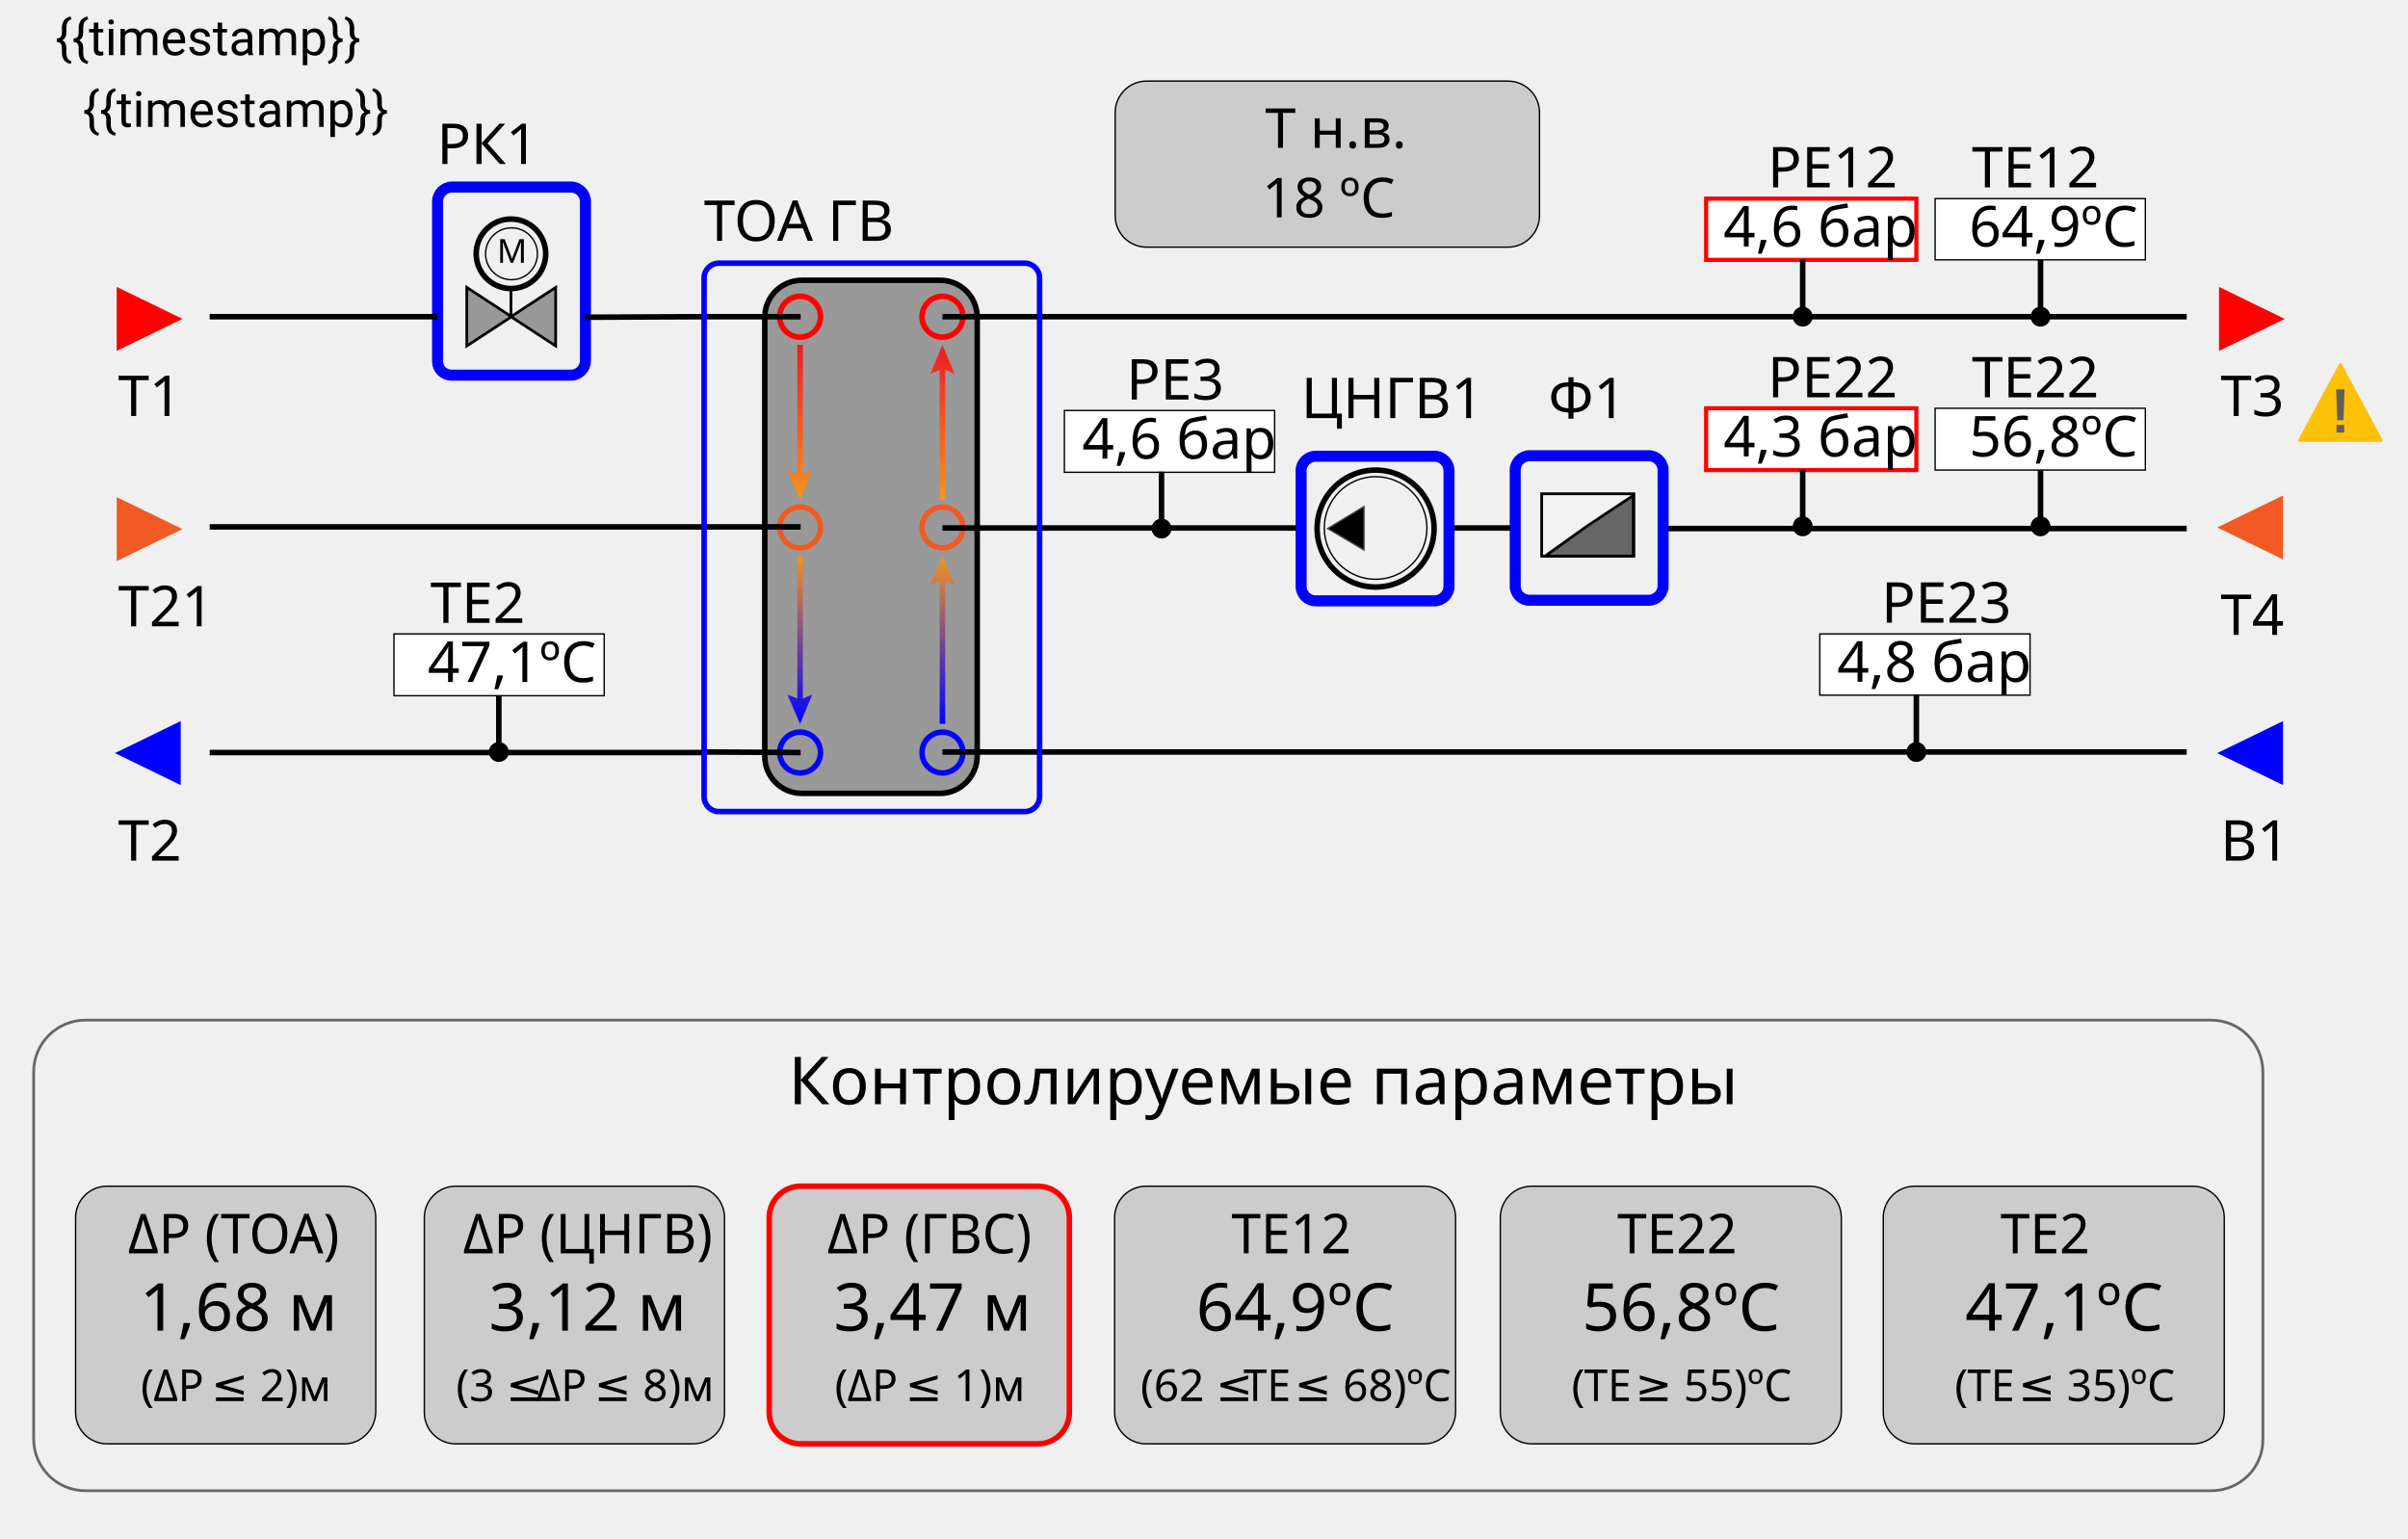
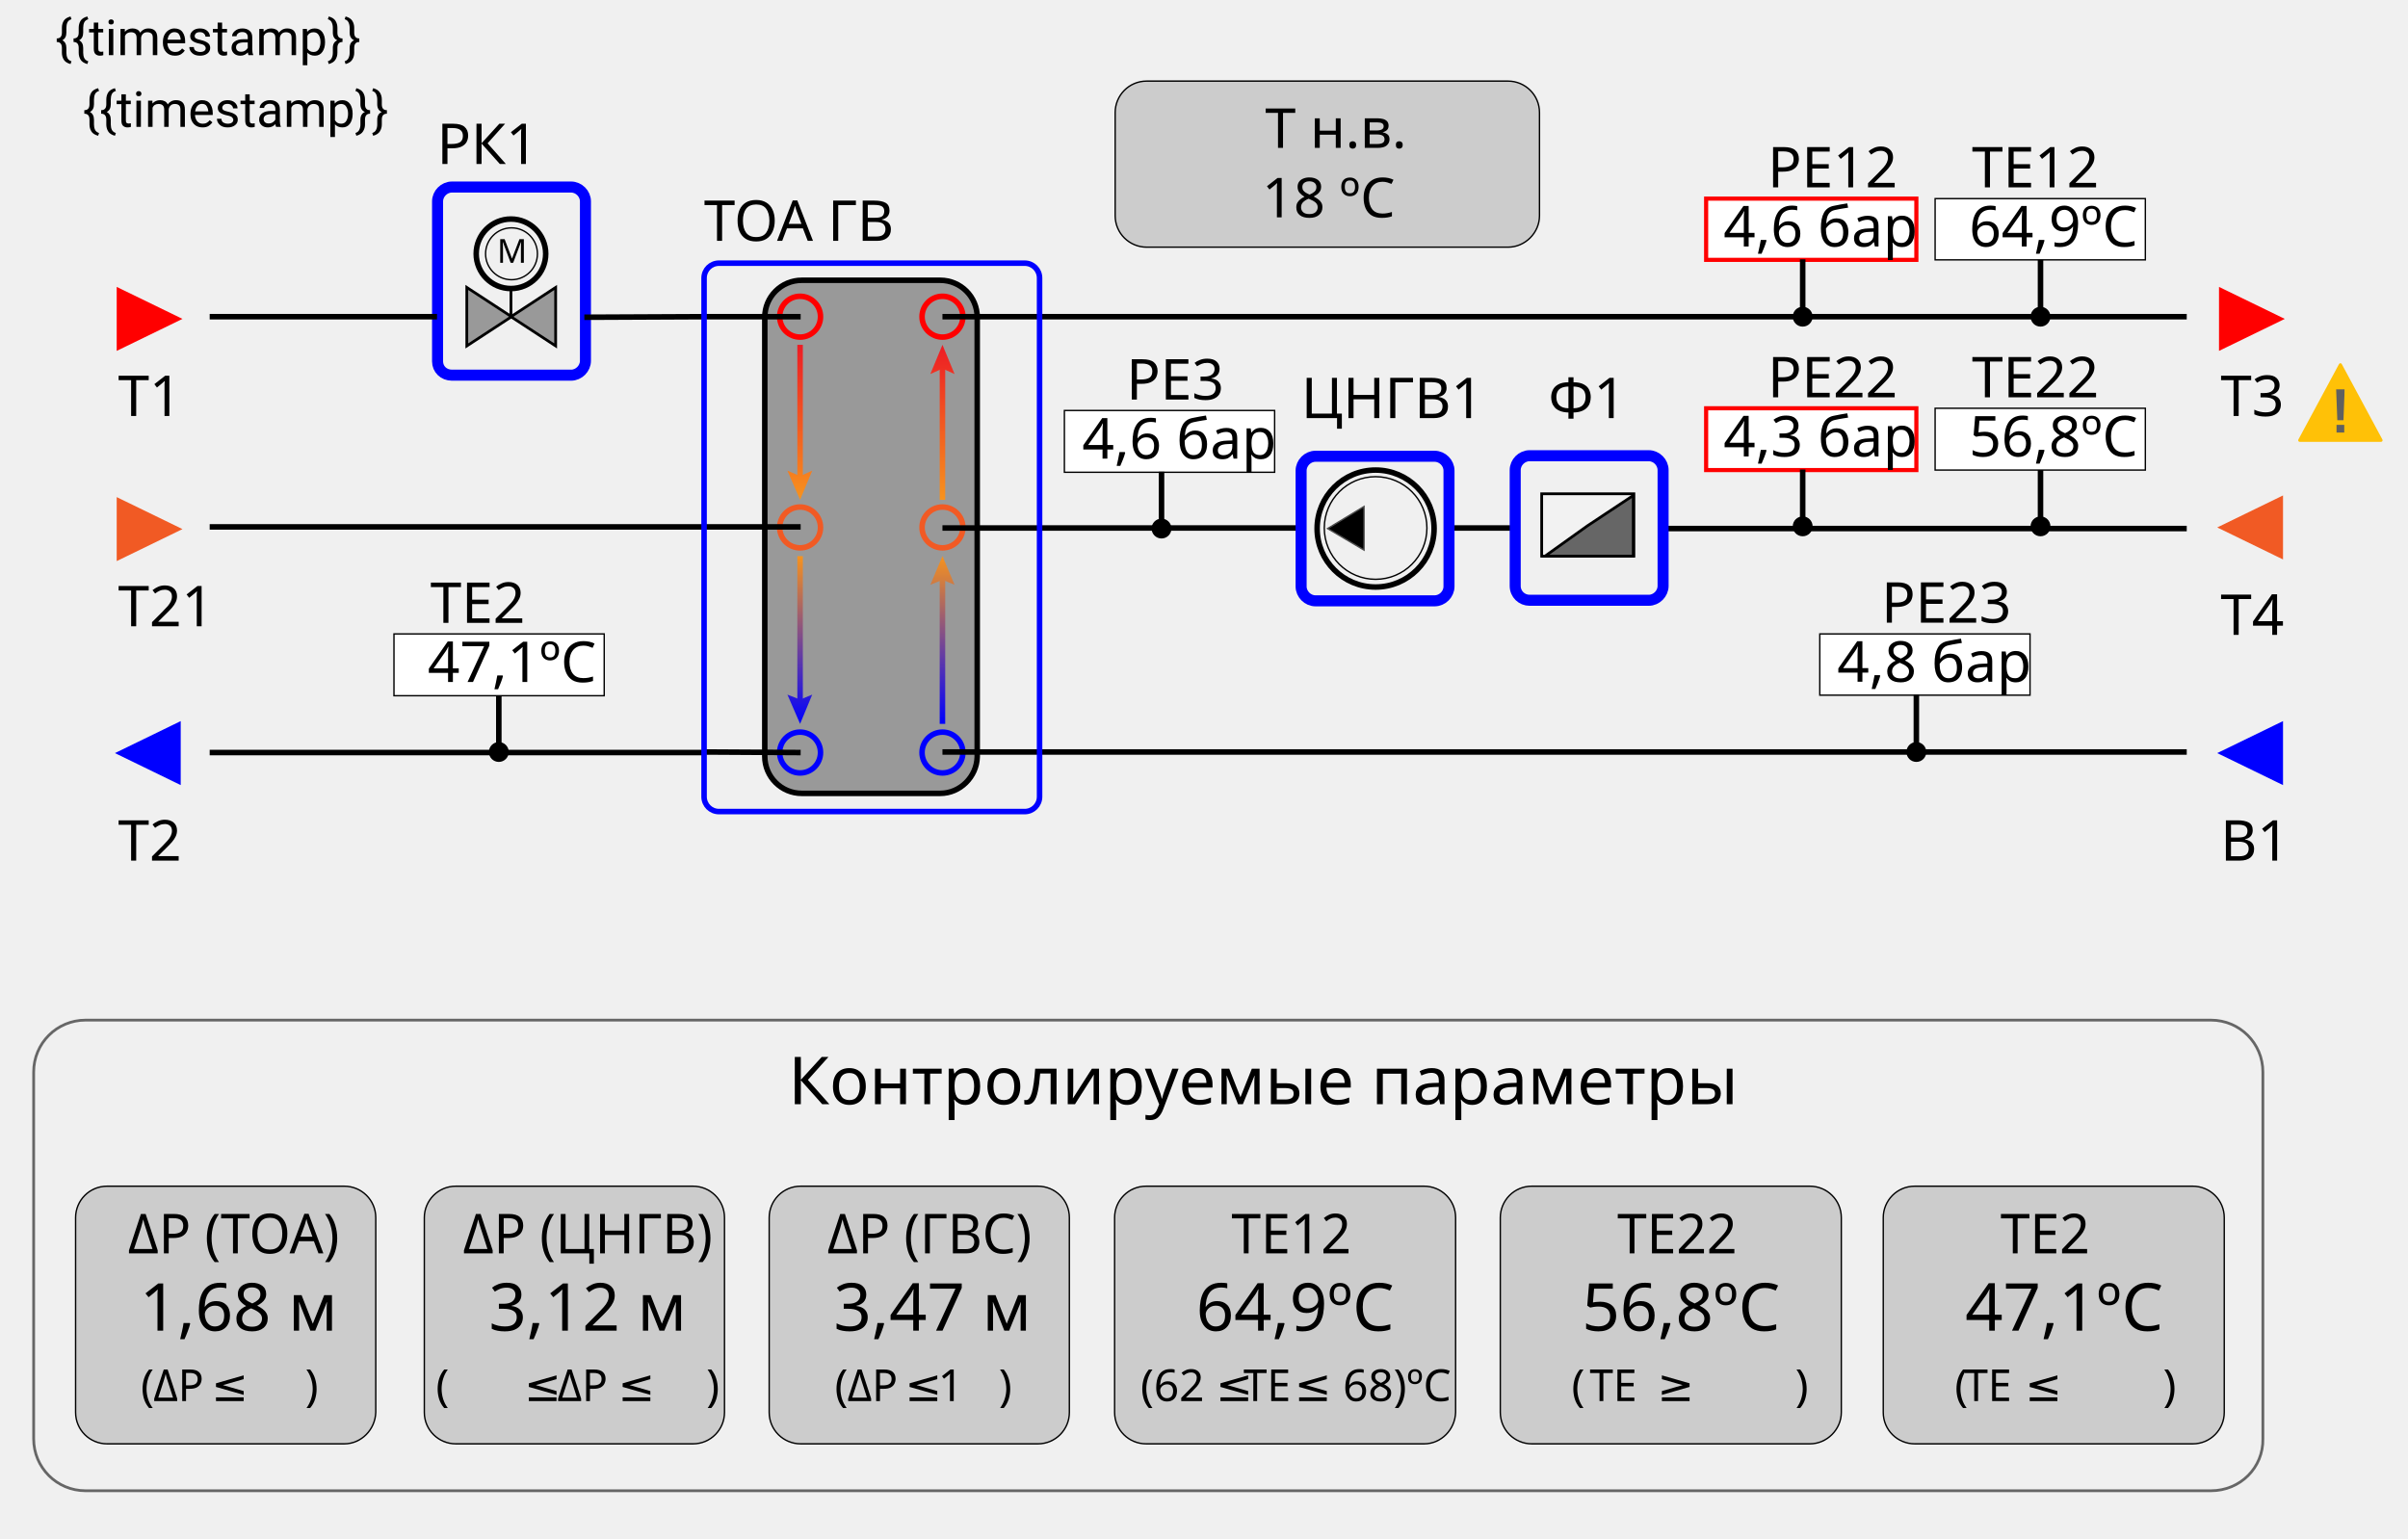
<svg xmlns="http://www.w3.org/2000/svg" version="1.1" id="Layer_1" x="0px" y="0px" viewBox="0 0 436.4 278.8" style="enable-background:new 0 0 436.4 278.8;" xml:space="preserve">
  <defs>
    <g id="emergencyIcon">
      <rect style="fill:#606060;" width="2" height="10" transform="translate(8, 5)" />
      <path style="fill:#FFC107;cursor:pointer" transform="scale(0.035)" d="M479 447.77 268.43 56.64a8 8 0 0 0-14.09 0L43.73 447.77a8 8 0 0 0 7.05 11.79H472a8 8 0 0 0 7-11.79zm-197.62-36.29h-40v-40h40zm-4-63.92h-32l-6-160h44z">
			</path>
    </g>
  </defs>
  <g data-section="timestamp">
    <g transform="matrix(1 0 0 1 10 10)" data-state="timestamp" data-state-eval="if(state.isConnected === false) {element.style.fill = 'red'}">
      <text data-state="timestamp" data-state-format="date" style="font-family: Roboto,Helvetica,Arial,sans-serif; font-size:9px;">{{timestamp}}</text>
      <text data-state="timestamp" data-state-format="time" transform="matrix(1 0 0 1 5 13)" style="font-family: Roboto,Helvetica,Arial,sans-serif; font-size:9px;">{{timestamp}}</text>
    </g>
  </g>
  <line style="fill:none;stroke:#000000;stroke-miterlimit:10;" x1="235.8" y1="95.7" x2="188.4" y2="95.7" />
  <line style="fill:none;stroke:#000000;stroke-miterlimit:10;" x1="274.6" y1="95.7" x2="262.4" y2="95.7" />
  <g>
    <circle style="fill:none;stroke:#000000;stroke-miterlimit:10;" cx="249.3" cy="95.8" r="10.6" />
    <circle style="fill:none;stroke:#000000;stroke-width:0.25;stroke-miterlimit:10;" cx="249.3" cy="95.7" r="9.3" />
    <polygon style="stroke:#4D4D4D;stroke-width:0.25;stroke-miterlimit:10;" points="240.6,95.8 247.2,91.8 247.2,99.7 240.6,95.8   " />
    <g>
      <path style="fill:none;stroke:#0000FF;stroke-width:2;stroke-miterlimit:10;" d="M235.8,106.3v-21c0-1.4,1.2-2.6,2.6-2.6H260    c1.4,0,2.6,1.2,2.6,2.6v21c0,1.4-1.2,2.6-2.6,2.6h-21.6C237,108.9,235.8,107.7,235.8,106.3z" />
    </g>
  </g>
  <line style="fill:none;stroke:#000000;stroke-miterlimit:10;" x1="396.3" y1="95.8" x2="301.4" y2="95.8" />
  <line style="fill:none;stroke:#000000;stroke-miterlimit:10;" x1="396.3" y1="57.4" x2="188.4" y2="57.4" />
  <g>
    <rect x="279.4" y="89.5" style="fill:#F2F2F2;stroke:#000000;stroke-width:0.5;stroke-miterlimit:10;" width="16.7" height="11.3" />
    <polygon style="fill:#666666;stroke:#000000;stroke-width:0.5;stroke-miterlimit:10;" points="287.7,95.3 296,89.8 296,100.8   280,100.8  " />
    <g>
      <path style="fill:none;stroke:#0000FF;stroke-width:2;stroke-miterlimit:10;" d="M274.6,106.2v-21c0-1.4,1.2-2.6,2.6-2.6h21.6    c1.4,0,2.6,1.2,2.6,2.6v21c0,1.4-1.2,2.6-2.6,2.6h-21.6C275.8,108.8,274.6,107.7,274.6,106.2z" />
    </g>
  </g>
  <text transform="matrix(1 0 0 1 235.8254 75.7822)" style="font-family:'MyriadPro-Regular'; font-size:10.218px;">ЦНГВ1</text>
  <text transform="matrix(1 0 0 1 127.5686 43.6562)" style="font-family:'MyriadPro-Regular'; font-size:10.218px;">ТОА ГВ</text>
  <g>
    <path style="fill:#999999;stroke:#000000;stroke-miterlimit:10;" d="M170.4,143.8h-25.1c-3.7,0-6.7-3-6.7-6.7V57.5   c0-3.7,3-6.7,6.7-6.7h25.1c3.7,0,6.7,3,6.7,6.7v79.7C177,140.8,174,143.8,170.4,143.8z" />
    <circle style="fill:none;stroke:#FF0000;stroke-miterlimit:10;" cx="145" cy="57.4" r="3.7" />
    <circle style="fill:none;stroke:#0000FF;stroke-miterlimit:10;" cx="145" cy="136.4" r="3.7" />
    <circle style="fill:none;stroke:#FF0000;stroke-miterlimit:10;" cx="170.8" cy="57.4" r="3.7" />
    <circle style="fill:none;stroke:#0000FF;stroke-miterlimit:10;" cx="170.8" cy="136.4" r="3.7" />
    <circle style="fill:none;stroke:#F15A24;stroke-miterlimit:10;" cx="145" cy="95.6" r="3.7" />
    <circle style="fill:none;stroke:#F15A24;stroke-miterlimit:10;" cx="170.8" cy="95.6" r="3.7" />
  </g>
  <g>
    <polygon style="fill:#999999;stroke:#000000;stroke-width:0.5;stroke-miterlimit:10;" points="92.6,57.4 100.7,52.1 100.7,62.7   92.6,57.4  " />
    <polygon style="fill:#999999;stroke:#000000;stroke-width:0.5;stroke-miterlimit:10;" points="92.7,57.4 84.6,62.7 84.6,52.1   92.7,57.4  " />
    <g>
      <path style="fill:none;stroke:#0000FF;stroke-width:2;stroke-miterlimit:10;" d="M79.3,65.5V36.5c0-1.4,1.2-2.6,2.6-2.6h21.6    c1.4,0,2.6,1.2,2.6,2.6v28.9c0,1.4-1.2,2.6-2.6,2.6H81.9C80.4,68,79.3,66.9,79.3,65.5z" />
    </g>
    <circle style="fill:none;stroke:#000000;stroke-miterlimit:10;" cx="92.6" cy="46" r="6.3" />
    <circle style="fill:none;stroke:#000000;stroke-width:0.25;stroke-miterlimit:10;" cx="92.7" cy="46" r="4.7" />
    <text transform="matrix(1 0 0 1 90.0775 47.6302)" style="font-family:'MyriadPro-Regular'; font-size:6px;">М</text>
    <line style="fill:none;stroke:#000000;stroke-width:0.5;stroke-miterlimit:10;" x1="92.6" y1="57.4" x2="92.6" y2="52.3" />
  </g>
  <text transform="matrix(1 0 0 1 79.1874 29.7244)" style="font-family:'MyriadPro-Regular'; font-size:10.218px;">РК1</text>
  <line style="fill:none;stroke:#000000;stroke-miterlimit:10;" x1="79.2" y1="57.4" x2="38" y2="57.4" />
  <use href="#emergencyIcon" transform="translate(415, 64)" />
  <polygon style="fill:#FF0000;stroke:#FF0000;stroke-width:0.5;stroke-miterlimit:10;" points="413.5,57.8 402.4,63.2 402.4,52.4  413.5,57.8 " />
  <polygon style="fill:#F15A24;stroke:#F15A24;stroke-width:0.5;stroke-miterlimit:10;" points="402.4,95.6 413.5,90.2 413.5,101  402.4,95.6 " />
  <text transform="matrix(1 0 0 1 402.4151 75.395)" style="font-family:'MyriadPro-Regular'; font-size:10.218px;">Т3</text>
  <polygon style="fill:#FF0000;stroke:#FF0000;stroke-width:0.5;stroke-miterlimit:10;" points="32.5,57.8 21.4,63.2 21.4,52.4  32.5,57.8 " />
  <text transform="matrix(1 0 0 1 21.3864 75.395)" style="font-family:'MyriadPro-Regular'; font-size:10.218px;">Т1</text>
  <text transform="matrix(1 0 0 1 402.4142 115.0646)" style="font-family:'MyriadPro-Regular'; font-size:10.218px;">Т4</text>
  <polygon style="fill:#0000FF;stroke:#0000FF;stroke-width:0.5;stroke-miterlimit:10;" points="402.4,136.5 413.5,131.1 413.5,141.9  402.4,136.5 " />
  <text transform="matrix(1 0 0 1 402.4142 155.9816)" style="font-family:'MyriadPro-Regular'; font-size:10.218px;">В1</text>
  <polygon style="fill:#0000FF;stroke:#0000FF;stroke-width:0.5;stroke-miterlimit:10;" points="21.4,136.5 32.5,131.1 32.5,141.9  21.4,136.5 " />
  <text transform="matrix(1 0 0 1 21.3858 155.9816)" style="font-family:'MyriadPro-Regular'; font-size:10.218px;">T2</text>
  <g data-section="tempOutHWS">
    <polygon style="fill:#FFFFFF;stroke:#000000;stroke-width:0.25;stroke-miterlimit:10;" points="388.8,85.2 350.8,85.2 350.7,85.2   350.7,74 350.8,74 388.8,74 388.8,74 388.8,85.2  " />
    <text data-state="tempOutHWS" transform="matrix(1 0 0 1 356.8676 82.7244)" style="font-family:'MyriadPro-Regular'; font-size:10.218px;">56,8ºC</text>
    <line style="fill:none;stroke:#000000;stroke-miterlimit:10;" x1="369.8" y1="95.4" x2="369.8" y2="85.2" />
    <text transform="matrix(1 0 0 1 357.3446 72.0084)" style="font-family:'MyriadPro-Regular'; font-size:10.218px;">TE22</text>
  </g>
  <g data-section="pressOutNet">
    <polygon style="fill:#FFFFFF;stroke:#FF0000;stroke-width:0.75;stroke-miterlimit:10;" points="347.2,85.2 309.2,85.2 309.2,85.2   309.2,74 309.2,74 347.2,74 347.3,74 347.3,85.2  " />
    <text data-state="pressOutNet" transform="matrix(1 0 0 1 312.3297 82.7246)" style="font-family:'MyriadPro-Regular'; font-size:10.218px;">4,3 бар</text>
    <line style="fill:none;stroke:#000000;stroke-miterlimit:10;" x1="326.7" y1="95.5" x2="326.7" y2="85.1" />
    <text transform="matrix(1 0 0 1 320.3517 72.0087)" style="font-family:'MyriadPro-Regular'; font-size:10.218px;">PE22</text>
  </g>
  <circle style="stroke:#000000;stroke-miterlimit:10;" cx="326.7" cy="95.4" r="1.3" />
  <g>
    <polygon style="fill:#FFFFFF;stroke:#000000;stroke-width:0.25;stroke-miterlimit:10;" points="231,85.6 192.9,85.6 192.9,85.6   192.9,74.4 192.9,74.4 231,74.4 231,74.4 231,85.6  " />
    <text data-state="pressOutAfterPump" transform="matrix(1 0 0 1 196.1082 83.1293)" style="font-family:'MyriadPro-Regular'; font-size:10.218px;">4,6 бар</text>
    <line style="fill:none;stroke:#000000;stroke-miterlimit:10;" x1="210.5" y1="95.9" x2="210.5" y2="85.5" />
    <text transform="matrix(1 0 0 1 204.1302 72.4135)" style="font-family:'MyriadPro-Regular'; font-size:10.218px;">PE3</text>
  </g>
  <circle style="stroke:#000000;stroke-miterlimit:10;" cx="210.5" cy="95.8" r="1.3" />
  <circle style="stroke:#000000;stroke-miterlimit:10;" cx="369.8" cy="95.4" r="1.3" />
  <g data-section="tempInHWS">
    <polygon style="fill:#FFFFFF;stroke:#000000;stroke-width:0.25;stroke-miterlimit:10;" points="388.8,47.1 350.8,47.1 350.7,47.1   350.7,36 350.8,36 388.8,36 388.8,36 388.8,47.1  " />
    <text data-state="tempInHWS" transform="matrix(1 0 0 1 356.8676 44.6722)" style="font-family:'MyriadPro-Regular'; font-size:10.218px;">64,9ºC</text>
    <line style="fill:none;stroke:#000000;stroke-miterlimit:10;" x1="369.8" y1="57.4" x2="369.8" y2="47.1" />
    <text transform="matrix(1 0 0 1 357.3446 33.9562)" style="font-family:'MyriadPro-Regular'; font-size:10.218px;">TE12</text>
  </g>
  <g data-section="pressInHWS">
    <polygon style="fill:#FFFFFF;stroke:#FF0000;stroke-width:0.75;stroke-miterlimit:10;" points="347.2,47.1 309.2,47.1 309.2,47.1   309.2,36 309.2,36 347.2,36 347.3,36 347.3,47.1  " />
    <text data-state="pressInHWS" transform="matrix(1 0 0 1 312.3297 44.6724)" style="font-family:'MyriadPro-Regular'; font-size:10.218px;">4,6 бар</text>
    <line style="fill:none;stroke:#000000;stroke-miterlimit:10;" x1="326.7" y1="57.4" x2="326.7" y2="47" />
    <text transform="matrix(1 0 0 1 320.3517 33.9566)" style="font-family:'MyriadPro-Regular'; font-size:10.218px;">PE12</text>
  </g>
  <circle style="stroke:#000000;stroke-miterlimit:10;" cx="326.7" cy="57.4" r="1.3" />
  <circle style="stroke:#000000;stroke-miterlimit:10;" cx="369.8" cy="57.4" r="1.3" />
  <g>
    <polygon style="fill:#FFFFFF;stroke:#000000;stroke-width:0.25;stroke-miterlimit:10;" points="109.5,126.1 71.4,126.1 71.4,126   71.4,114.9 71.4,114.9 109.5,114.9 109.5,114.9 109.5,126  " />
    <text data-state="tempOutNet" transform="matrix(1 0 0 1 77.5 123.6131)" style="font-family:'MyriadPro-Regular'; font-size:10.218px;">47,1ºC</text>
    <line style="fill:none;stroke:#000000;stroke-miterlimit:10;" x1="90.4" y1="136.3" x2="90.4" y2="126.1" />
    <text transform="matrix(1 0 0 1 77.9771 112.897)" style="font-family:'MyriadPro-Regular'; font-size:10.218px;">TE2</text>
  </g>
  <circle style="stroke:#000000;stroke-miterlimit:10;" cx="90.4" cy="136.3" r="1.3" />
  <line style="fill:none;stroke:#000000;stroke-miterlimit:10;" x1="396.3" y1="136.3" x2="188.4" y2="136.3" />
  <g>
    <polygon style="fill:#FFFFFF;stroke:#000000;stroke-width:0.25;stroke-miterlimit:10;" points="367.9,126 329.8,126 329.8,126   329.8,114.9 329.8,114.9 367.9,114.9 367.9,114.9 367.9,126  " />
    <text data-state="pressInCW" transform="matrix(1 0 0 1 332.9416 123.5696)" style="font-family:'MyriadPro-Regular'; font-size:10.218px;">4,8 бар</text>
    <line style="fill:none;stroke:#000000;stroke-miterlimit:10;" x1="347.3" y1="136.3" x2="347.3" y2="125.9" />
    <text transform="matrix(1 0 0 1 340.9636 112.8538)" style="font-family:'MyriadPro-Regular'; font-size:10.218px;">PE23</text>
  </g>
  <circle style="stroke:#000000;stroke-miterlimit:10;" cx="347.3" cy="136.3" r="1.3" />
  <g>
    <path style="fill:#CCCCCC;stroke:#000000;stroke-width:0.25;stroke-miterlimit:10;" d="M273.3,44.8h-65.5c-3.1,0-5.7-2.5-5.7-5.7  V20.4c0-3.1,2.5-5.7,5.7-5.7h65.5c3.1,0,5.7,2.5,5.7,5.7v18.7C279,42.2,276.4,44.8,273.3,44.8z" />
    <text transform="matrix(1 0 0 1 229.2842 26.8054)" style="font-family:'MyriadPro-Regular'; font-size:10px;">Т н.в.</text>
    <text data-state="tempOutAir" transform="matrix(1 0 0 1 226.1242 39.395)" style="font-family:'MyriadPro-Regular'; font-size:10px;"> 18 ºC</text>\
	</g>
-   <path style="fill:#CCCCCC;stroke:#000000;stroke-width:0.25;stroke-miterlimit:10;" d="M62.4,261.7h-43c-3.1,0-5.7-2.5-5.7-5.7  v-35.3c0-3.1,2.5-5.7,5.7-5.7h43c3.1,0,5.7,2.5,5.7,5.7V256C68,259.1,65.5,261.7,62.4,261.7z" />
+   <path data-state="deltaPressTOA" data-state-eval="if(state.deltaPressTOA &gt; state.limDeltaPressTOA) {element.style.stroke='red'; element.style.strokeWidth=1;}" style="fill:#CCCCCC;stroke:#000000;stroke-width:0.25;stroke-miterlimit:10;" d="M62.4,261.7h-43c-3.1,0-5.7-2.5-5.7-5.7  v-35.3c0-3.1,2.5-5.7,5.7-5.7h43c3.1,0,5.7,2.5,5.7,5.7V256C68,259.1,65.5,261.7,62.4,261.7z" />
  <text transform="matrix(0.9625 0 0 1 23.1781 227.1754)" style="font-family:'MyriadPro-Regular'; font-size:10px;">ΔP (ТОА)</text>
  <text data-state="deltaPressTOA" transform="matrix(1 0 0 1 25.3061 241.1879)" style="font-family:'MyriadPro-Regular'; font-size:12px;">1,68 м</text>
  <path style="fill:none;stroke:#666666;stroke-width:0.5;stroke-miterlimit:10;" d="M400.7,270.2H15.5c-5.2,0-9.4-4.2-9.4-9.4v-66.5  c0-5.2,4.2-9.4,9.4-9.4h385.2c5.2,0,9.4,4.2,9.4,9.4v66.5C410.2,266,406,270.2,400.7,270.2z" />
  <text transform="matrix(1 0 0 1 142.8844 200.1409)" style="font-family:'MyriadPro-Regular'; font-size:12px;">Контролируемые параметры</text>
  <line style="fill:none;stroke:#000000;stroke-miterlimit:10;" x1="127.6" y1="57.4" x2="105.9" y2="57.5" />
  <line style="fill:none;stroke:#000000;stroke-miterlimit:10;" x1="127.6" y1="95.5" x2="38" y2="95.5" />
  <polygon style="fill:#F15A24;stroke:#F15A24;stroke-width:0.5;stroke-miterlimit:10;" points="32.5,95.9 21.4,101.3 21.4,90.5  32.5,95.9 " />
  <text transform="matrix(1 0 0 1 21.3864 113.5137)" style="font-family:'MyriadPro-Regular'; font-size:10.218px;">Т21</text>
  <line style="fill:none;stroke:#000000;stroke-miterlimit:10;" x1="170.8" y1="95.7" x2="188.4" y2="95.7" />
  <line style="fill:none;stroke:#000000;stroke-miterlimit:10;" x1="170.8" y1="136.3" x2="188.4" y2="136.3" />
  <line style="fill:none;stroke:#000000;stroke-miterlimit:10;" x1="170.8" y1="57.4" x2="188.4" y2="57.4" />
  <line style="fill:none;stroke:#000000;stroke-miterlimit:10;" x1="127.6" y1="57.4" x2="145.1" y2="57.4" />
  <line style="fill:none;stroke:#000000;stroke-miterlimit:10;" x1="127.6" y1="95.5" x2="145.1" y2="95.5" />
  <line style="fill:none;stroke:#000000;stroke-miterlimit:10;" x1="127.6" y1="136.4" x2="38" y2="136.4" />
  <line style="fill:none;stroke:#000000;stroke-miterlimit:10;" x1="127.6" y1="136.3" x2="145.1" y2="136.4" />
  <text transform="matrix(1 0 0 1 280.604 75.7821)" style="font-family:'MyriadPro-Regular'; font-size:10.218px;">Ф1</text>
  <g>
    <g>
      <linearGradient id="SVGID_1_" gradientUnits="userSpaceOnUse" x1="170.82" y1="131.168" x2="170.82" y2="100.768">
        <stop offset="0" style="stop-color:#0000FF" />
        <stop offset="1" style="stop-color:#F7931E" />
      </linearGradient>
      <line style="fill:none;stroke:url(#SVGID_1_);stroke-miterlimit:10;" x1="170.8" y1="131.2" x2="170.8" y2="104.3" />
      <g>
        <linearGradient id="SVGID_00000003073593200209291440000005478639112698296251_" gradientUnits="userSpaceOnUse" x1="170.82" y1="131.168" x2="170.82" y2="100.768">
          <stop offset="0" style="stop-color:#0000FF" />
          <stop offset="1" style="stop-color:#F7931E" />
        </linearGradient>
        <polygon style="fill:url(#SVGID_00000003073593200209291440000005478639112698296251_);" points="173,106 170.8,105.1 168.6,106     170.8,100.8    " />
      </g>
    </g>
  </g>
  <g>
    <g>
      <linearGradient id="SVGID_00000181073140609169645330000010301978756640400007_" gradientUnits="userSpaceOnUse" x1="170.82" y1="90.595" x2="170.82" y2="62.513">
        <stop offset="0" style="stop-color:#F7931E" />
        <stop offset="1" style="stop-color:#ED1C24" />
      </linearGradient>
      <line style="fill:none;stroke:url(#SVGID_00000181073140609169645330000010301978756640400007_);stroke-miterlimit:10;" x1="170.8" y1="90.6" x2="170.8" y2="66.1" />
      <g>
        <linearGradient id="SVGID_00000121964551502218526500000015389201277508309181_" gradientUnits="userSpaceOnUse" x1="170.82" y1="90.595" x2="170.82" y2="62.513">
          <stop offset="0" style="stop-color:#F7931E" />
          <stop offset="1" style="stop-color:#ED1C24" />
        </linearGradient>
        <polygon style="fill:url(#SVGID_00000121964551502218526500000015389201277508309181_);" points="173,67.8 170.8,66.8     168.6,67.8 170.8,62.5    " />
      </g>
    </g>
  </g>
  <g>
    <g>
      <linearGradient id="SVGID_00000156560013947252714660000017123490611103133109_" gradientUnits="userSpaceOnUse" x1="144.956" y1="131.168" x2="144.956" y2="100.768">
        <stop offset="0" style="stop-color:#0000FF" />
        <stop offset="1" style="stop-color:#F7931E" />
      </linearGradient>
      <line style="fill:none;stroke:url(#SVGID_00000156560013947252714660000017123490611103133109_);stroke-miterlimit:10;" x1="145" y1="127.6" x2="145" y2="100.8" />
      <g>
        <linearGradient id="SVGID_00000032633094524620902720000003798605269548292240_" gradientUnits="userSpaceOnUse" x1="144.956" y1="131.168" x2="144.956" y2="100.768">
          <stop offset="0" style="stop-color:#0000FF" />
          <stop offset="1" style="stop-color:#F7931E" />
        </linearGradient>
        <polygon style="fill:url(#SVGID_00000032633094524620902720000003798605269548292240_);" points="147.2,125.9 145,126.8     142.7,125.9 145,131.2    " />
      </g>
    </g>
  </g>
  <g>
    <g>
      <linearGradient id="SVGID_00000054972982834480912260000012269013910876262571_" gradientUnits="userSpaceOnUse" x1="144.956" y1="90.595" x2="144.956" y2="62.513">
        <stop offset="0" style="stop-color:#F7931E" />
        <stop offset="1" style="stop-color:#ED1C24" />
      </linearGradient>
      <line style="fill:none;stroke:url(#SVGID_00000054972982834480912260000012269013910876262571_);stroke-miterlimit:10;" x1="145" y1="87" x2="145" y2="62.5" />
      <g>
        <linearGradient id="SVGID_00000141431930762282495340000017439940193165611915_" gradientUnits="userSpaceOnUse" x1="144.956" y1="90.595" x2="144.956" y2="62.513">
          <stop offset="0" style="stop-color:#F7931E" />
          <stop offset="1" style="stop-color:#ED1C24" />
        </linearGradient>
        <polygon style="fill:url(#SVGID_00000141431930762282495340000017439940193165611915_);" points="147.2,85.3 145,86.3     142.7,85.3 145,90.6    " />
      </g>
    </g>
  </g>
  <path style="fill:none;stroke:#0000FF;stroke-miterlimit:10;" d="M185.7,147.1h-55.4c-1.5,0-2.7-1.2-2.7-2.7v-94  c0-1.5,1.2-2.7,2.7-2.7h55.4c1.5,0,2.7,1.2,2.7,2.7v94C188.4,145.9,187.2,147.1,185.7,147.1z" />
  <text transform="matrix(1 0 0 1 25.5244 253.9454)" style="font-family:'MyriadPro-Regular'; font-size:8px;">(</text>
  <text transform="matrix(0.9625 0 0 1 27.7964 253.9454)" style="font-family:'MyriadPro-Regular'; font-size:8px;">ΔP </text>
-   <text transform="matrix(1 0 0 1 38.2988 253.9454)" style="font-family:'MyriadPro-Regular'; font-size:8px;">≤ 2)м</text>
-   <path style="fill:#CCCCCC;stroke:#000000;stroke-width:0.25;stroke-miterlimit:10;" d="M125.6,261.7h-43c-3.1,0-5.7-2.5-5.7-5.7  v-35.3c0-3.1,2.5-5.7,5.7-5.7h43c3.1,0,5.7,2.5,5.7,5.7V256C131.3,259.1,128.8,261.7,125.6,261.7z" />
-   <text transform="matrix(0.9625 0 0 1 83.8886 227.1754)" style="font-family:'MyriadPro-Regular'; font-size:10px;">ΔP (ЦНГВ)</text>
-   <text data-state="deltaPressPump" transform="matrix(1 0 0 1 88.5717 241.1879)" style="font-family:'MyriadPro-Regular'; font-size:12px;">3,12 м</text>
-   <text transform="matrix(1 0 0 1 82.658 253.9454)" style="font-family:'MyriadPro-Regular'; font-size:8px;">(3 ≤ </text>
-   <text transform="matrix(0.9625 0 0 1 97.1936 253.9454)" style="font-family:'MyriadPro-Regular'; font-size:8px;">ΔP </text>
-   <text transform="matrix(1 0 0 1 107.696 253.9454)" style="font-family:'MyriadPro-Regular'; font-size:8px;">≤ 8)м</text>
-   <path style="fill:#CCCCCC;stroke:#FF0000;stroke-miterlimit:10;" d="M188.1,261.7h-43c-3.1,0-5.7-2.5-5.7-5.7v-35.3  c0-3.1,2.5-5.7,5.7-5.7h43c3.1,0,5.7,2.5,5.7,5.7V256C193.8,259.1,191.3,261.7,188.1,261.7z" />
-   <text transform="matrix(0.9625 0 0 1 149.9076 227.1754)" style="font-family:'MyriadPro-Regular'; font-size:10px;">ΔP (ГВС)</text>
-   <text data-state="deltaPressHWS" transform="matrix(1 0 0 1 151.0681 241.1879)" style="font-family:'MyriadPro-Regular'; font-size:12px;">3,47 м</text>
-   <text transform="matrix(1 0 0 1 151.2856 253.9454)" style="font-family:'MyriadPro-Regular'; font-size:8px;">(</text>
-   <text transform="matrix(0.9625 0 0 1 153.5576 253.9454)" style="font-family:'MyriadPro-Regular'; font-size:8px;">ΔP </text>
-   <text transform="matrix(1 0 0 1 164.06 253.9454)" style="font-family:'MyriadPro-Regular'; font-size:8px;">≤ 1)м</text>
+   <text transform="matrix(1 0 0 1 38.2988 253.9454)" style="font-family:'MyriadPro-Regular'; font-size:8px;">≤</text>
+   <text data-state="limDeltaPressTOA" transform="matrix(1 0 0 1 44.2988 253.9454)" style="font-family:'MyriadPro-Regular'; font-size:8px;" />
+   <text transform="matrix(1 0 0 1 55.2988 253.9454)" style="font-family:'MyriadPro-Regular'; font-size:8px;">)</text>
+   <g>
+     <path data-state="deltaPressPump" data-state-eval="if(state.deltaPressPump &gt; state.limHighDeltaPressPump || state.deltaPressPump &lt; state.limLowDeltaPressPump) {element.style.stroke = 'red'; element.style.strokeWidth = 1;}" style="fill:#CCCCCC;stroke:#000000;stroke-width:0.25;stroke-miterlimit:10;" d="M125.6,261.7h-43c-3.1,0-5.7-2.5-5.7-5.7  v-35.3c0-3.1,2.5-5.7,5.7-5.7h43c3.1,0,5.7,2.5,5.7,5.7V256C131.3,259.1,128.8,261.7,125.6,261.7z" />
+     <text transform="matrix(0.9625 0 0 1 83.8886 227.1754)" style="font-family:'MyriadPro-Regular'; font-size:10px;">ΔP (ЦНГВ)</text>
+     <text data-state="deltaPressPump" transform="matrix(1 0 0 1 88.5717 241.1879)" style="font-family:'MyriadPro-Regular'; font-size:12px;">3,12 м</text>
+     <text transform="matrix(1 0 0 1 79 253.9454)" style="font-family:'MyriadPro-Regular'; font-size:8px;">(</text>
+     <text data-state="limLowDeltaPressPump" transform="matrix(1 0 0 1 82 253.9454)" style="font-family:'MyriadPro-Regular'; font-size:8px;" />
+     <text transform="matrix(1 0 0 1 95 253.9454)" style="font-family:'MyriadPro-Regular'; font-size:8px;">≤</text>
+     <text transform="matrix(0.9625 0 0 1 101 253.9454)" style="font-family:'MyriadPro-Regular'; font-size:8px;">ΔP</text>
+     <text transform="matrix(1 0 0 1 112 253.9454)" style="font-family:'MyriadPro-Regular'; font-size:8px;">≤</text>
+     <text data-state="limHighDeltaPressPump" transform="matrix(1 0 0 1 117 253.9454)" style="font-family:'MyriadPro-Regular'; font-size:8px;" />
+     <text transform="matrix(1 0 0 1 128 253.9454)" style="font-family:'MyriadPro-Regular'; font-size:8px;">)</text>
+   </g>
+   <g>
+     <path data-state="deltaPressHWS" data-state-eval="if(state.deltaPressHWS &gt; state.limHighDeltaPressHWS) {element.style.stroke='red'; element.style.strokeWidth=1;}" style="fill:#CCCCCC;stroke:#000000;stroke-width:0.25;stroke-miterlimit:10;" d="M188.1,261.7h-43c-3.1,0-5.7-2.5-5.7-5.7v-35.3  c0-3.1,2.5-5.7,5.7-5.7h43c3.1,0,5.7,2.5,5.7,5.7V256C193.8,259.1,191.3,261.7,188.1,261.7z" />
+     <text transform="matrix(0.9625 0 0 1 149.9076 227.1754)" style="font-family:'MyriadPro-Regular'; font-size:10px;">ΔP (ГВС)</text>
+     <text data-state="deltaPressHWS" transform="matrix(1 0 0 1 151.0681 241.1879)" style="font-family:'MyriadPro-Regular'; font-size:12px;">3,47 м</text>
+     <text transform="matrix(1 0 0 1 151.2856 253.9454)" style="font-family:'MyriadPro-Regular'; font-size:8px;">(</text>
+     <text transform="matrix(0.9625 0 0 1 153.5576 253.9454)" style="font-family:'MyriadPro-Regular'; font-size:8px;">ΔP </text>
+     <text transform="matrix(1 0 0 1 164 253.9454)" style="font-family:'MyriadPro-Regular'; font-size:8px;">≤</text>
+     <text transform="matrix(1 0 0 1 170 253.9454)" style="font-family:'MyriadPro-Regular'; font-size:8px;" data-state="limHighDeltaPressHWS">1</text>
+     <text transform="matrix(1 0 0 1 181 253.9454)" style="font-family:'MyriadPro-Regular'; font-size:8px;">)</text>
+   </g>
  <path style="fill:#CCCCCC;stroke:#000000;stroke-width:0.25;stroke-miterlimit:10;" d="M258.1,261.7h-50.4c-3.1,0-5.7-2.5-5.7-5.7  v-35.3c0-3.1,2.5-5.7,5.7-5.7h50.4c3.1,0,5.7,2.5,5.7,5.7V256C263.7,259.1,261.2,261.7,258.1,261.7z" />
  <text transform="matrix(0.9625 0 0 1 223.1699 227.1754)" style="font-family:'MyriadPro-Regular'; font-size:10px;">TE12</text>
  <text data-state="tempInHWS" transform="matrix(1 0 0 1 216.7767 241.1879)" style="font-family:'MyriadPro-Regular'; font-size:12px;">64,9ºC</text>
  <text transform="matrix(1 0 0 1 206.7071 253.9454)" style="font-family:'MyriadPro-Regular'; font-size:8px;">(62 ≤ </text>
  <text transform="matrix(0.9625 0 0 1 225.3467 253.9454)" style="font-family:'MyriadPro-Regular'; font-size:8px;">TE </text>
  <text transform="matrix(1 0 0 1 234.5938 253.9454)" style="font-family:'MyriadPro-Regular'; font-size:8px;">≤ 68)ºC</text>
-   <path style="fill:#CCCCCC;stroke:#000000;stroke-width:0.25;stroke-miterlimit:10;" d="M328,261.7h-50.4c-3.1,0-5.7-2.5-5.7-5.7  v-35.3c0-3.1,2.5-5.7,5.7-5.7H328c3.1,0,5.7,2.5,5.7,5.7V256C333.7,259.1,331.1,261.7,328,261.7z" />
+   <path data-state="tempOutHWS" data-state-eval="if(state.tempOutHWS &lt;= state.limLowTempOutHWS) {element.style.stroke='red'; element.style.strokeWidth=1;}" style="fill:#CCCCCC;stroke:#000000;stroke-width:0.25;stroke-miterlimit:10;" d="M328,261.7h-50.4c-3.1,0-5.7-2.5-5.7-5.7  v-35.3c0-3.1,2.5-5.7,5.7-5.7H328c3.1,0,5.7,2.5,5.7,5.7V256C333.7,259.1,331.1,261.7,328,261.7z" />
  <text transform="matrix(0.9625 0 0 1 293.0992 227.1754)" style="font-family:'MyriadPro-Regular'; font-size:10px;">TE22</text>
  <text data-state="tempOutHWS" transform="matrix(1 0 0 1 286.706 241.1879)" style="font-family:'MyriadPro-Regular'; font-size:12px;">56,8ºC</text>
  <text transform="matrix(1 0 0 1 284.82 253.9454)" style="font-family:'MyriadPro-Regular'; font-size:8px;">(</text>
-   <text transform="matrix(0.9625 0 0 1 287.0919 253.9454)" style="font-family:'MyriadPro-Regular'; font-size:8px;">TE </text>
-   <text transform="matrix(1 0 0 1 296.339 253.9454)" style="font-family:'MyriadPro-Regular'; font-size:8px;">≥ 55)ºC</text>
-   <path style="fill:#CCCCCC;stroke:#000000;stroke-width:0.25;stroke-miterlimit:10;" d="M397.4,261.7H347c-3.1,0-5.7-2.5-5.7-5.7  v-35.3c0-3.1,2.5-5.7,5.7-5.7h50.4c3.1,0,5.7,2.5,5.7,5.7V256C403.1,259.1,400.6,261.7,397.4,261.7z" />
+   <text transform="matrix(0.9625 0 0 1 288.0919 253.9454)" style="font-family:'MyriadPro-Regular'; font-size:8px;">TE</text>
+   <text transform="matrix(1 0 0 1 300.339 253.9454)" style="font-family:'MyriadPro-Regular'; font-size:8px;">≥</text>
+   <text data-state="limLowTempOutHWS" transform="matrix(1 0 0 1 306.339 253.9454)" style="font-family:'MyriadPro-Regular'; font-size:8px;" />
+   <text transform="matrix(1 0 0 1 325.339 253.9454)" style="font-family:'MyriadPro-Regular'; font-size:8px;">)</text>
+   <path data-state="tempOutNet" data-state-eval="if(state.tempOutNet &gt; state.limHighTempOutNet) {element.style.stroke = 'red'; element.style.strokeWidth = 1;}" style="fill:#CCCCCC;stroke:#000000;stroke-width:0.25;stroke-miterlimit:10;" d="M397.4,261.7H347c-3.1,0-5.7-2.5-5.7-5.7  v-35.3c0-3.1,2.5-5.7,5.7-5.7h50.4c3.1,0,5.7,2.5,5.7,5.7V256C403.1,259.1,400.6,261.7,397.4,261.7z" />
  <text transform="matrix(0.9625 0 0 1 362.5383 227.1754)" style="font-family:'MyriadPro-Regular'; font-size:10px;">TE2</text>
  <text data-state="tempOutNet" transform="matrix(1 0 0 1 356.145 241.1879)" style="font-family:'MyriadPro-Regular'; font-size:12px;">47,1ºC</text>
  <text transform="matrix(1 0 0 1 354.2595 253.9454)" style="font-family:'MyriadPro-Regular'; font-size:8px;">(</text>
-   <text transform="matrix(0.9625 0 0 1 356.5315 253.9454)" style="font-family:'MyriadPro-Regular'; font-size:8px;">TE </text>
-   <text transform="matrix(1 0 0 1 365.7786 253.9454)" style="font-family:'MyriadPro-Regular'; font-size:8px;">≤ 35)ºC</text>
+   <text transform="matrix(0.9625 0 0 1 356 253.9454)" style="font-family:'MyriadPro-Regular'; font-size:8px;">TE</text>
+   <text transform="matrix(1 0 0 1 367 253.9454)" style="font-family:'MyriadPro-Regular'; font-size:8px;">≤</text>
+   <text data-state="limHighTempOutNet" transform="matrix(1 0 0 1 373 253.9454)" style="font-family:'MyriadPro-Regular'; font-size:8px;" />
+   <text transform="matrix(1 0 0 1 392 253.9454)" style="font-family:'MyriadPro-Regular'; font-size:8px;">)</text>
</svg>
